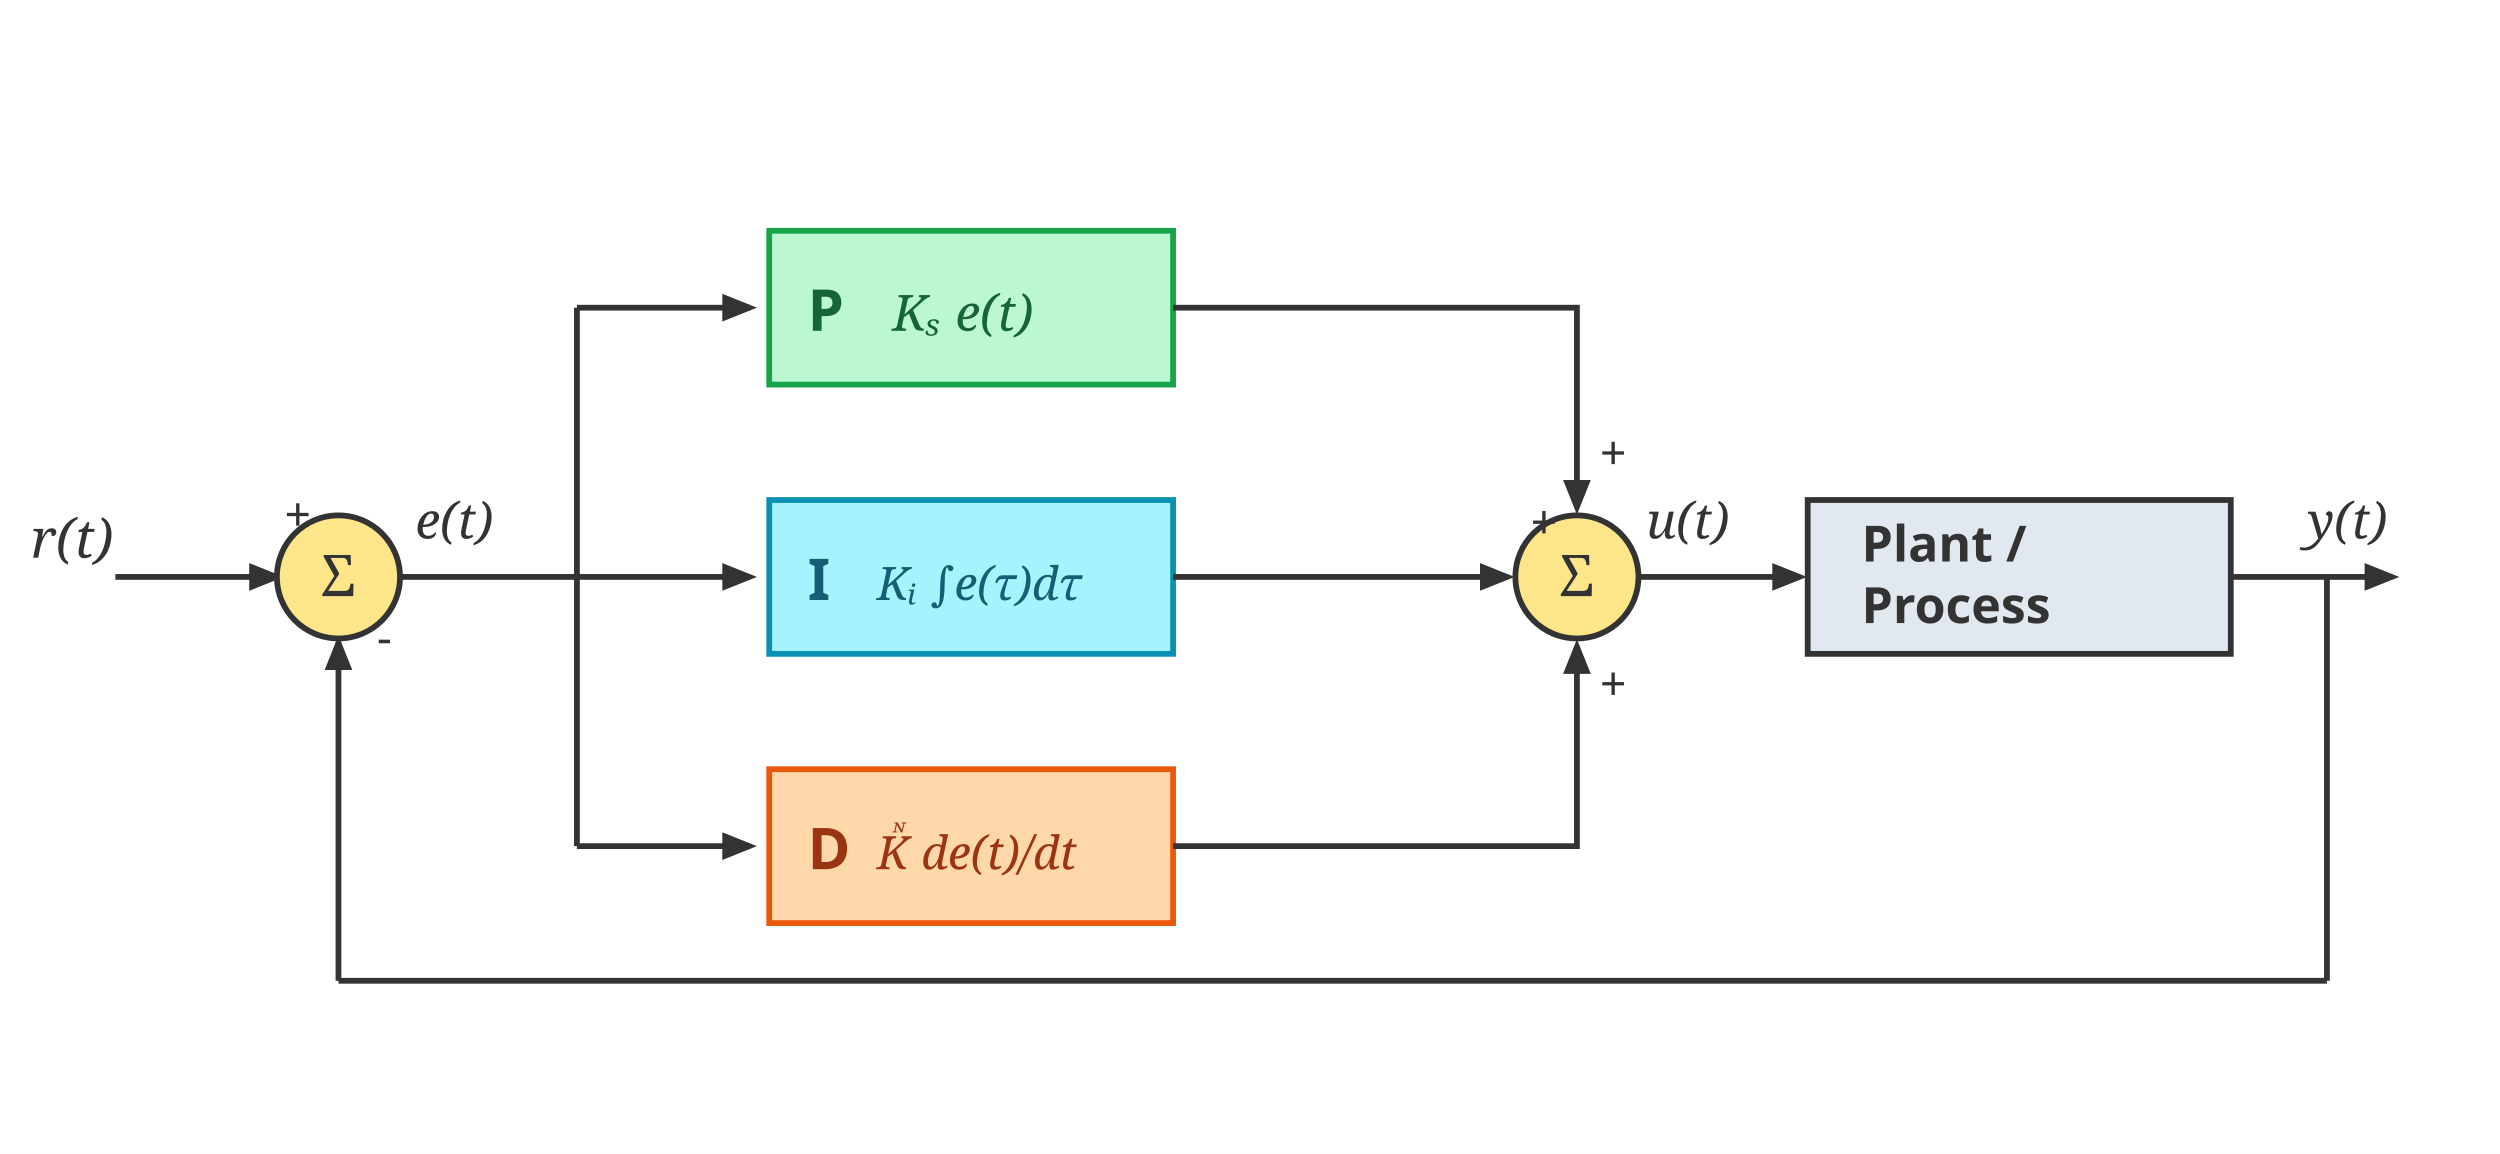
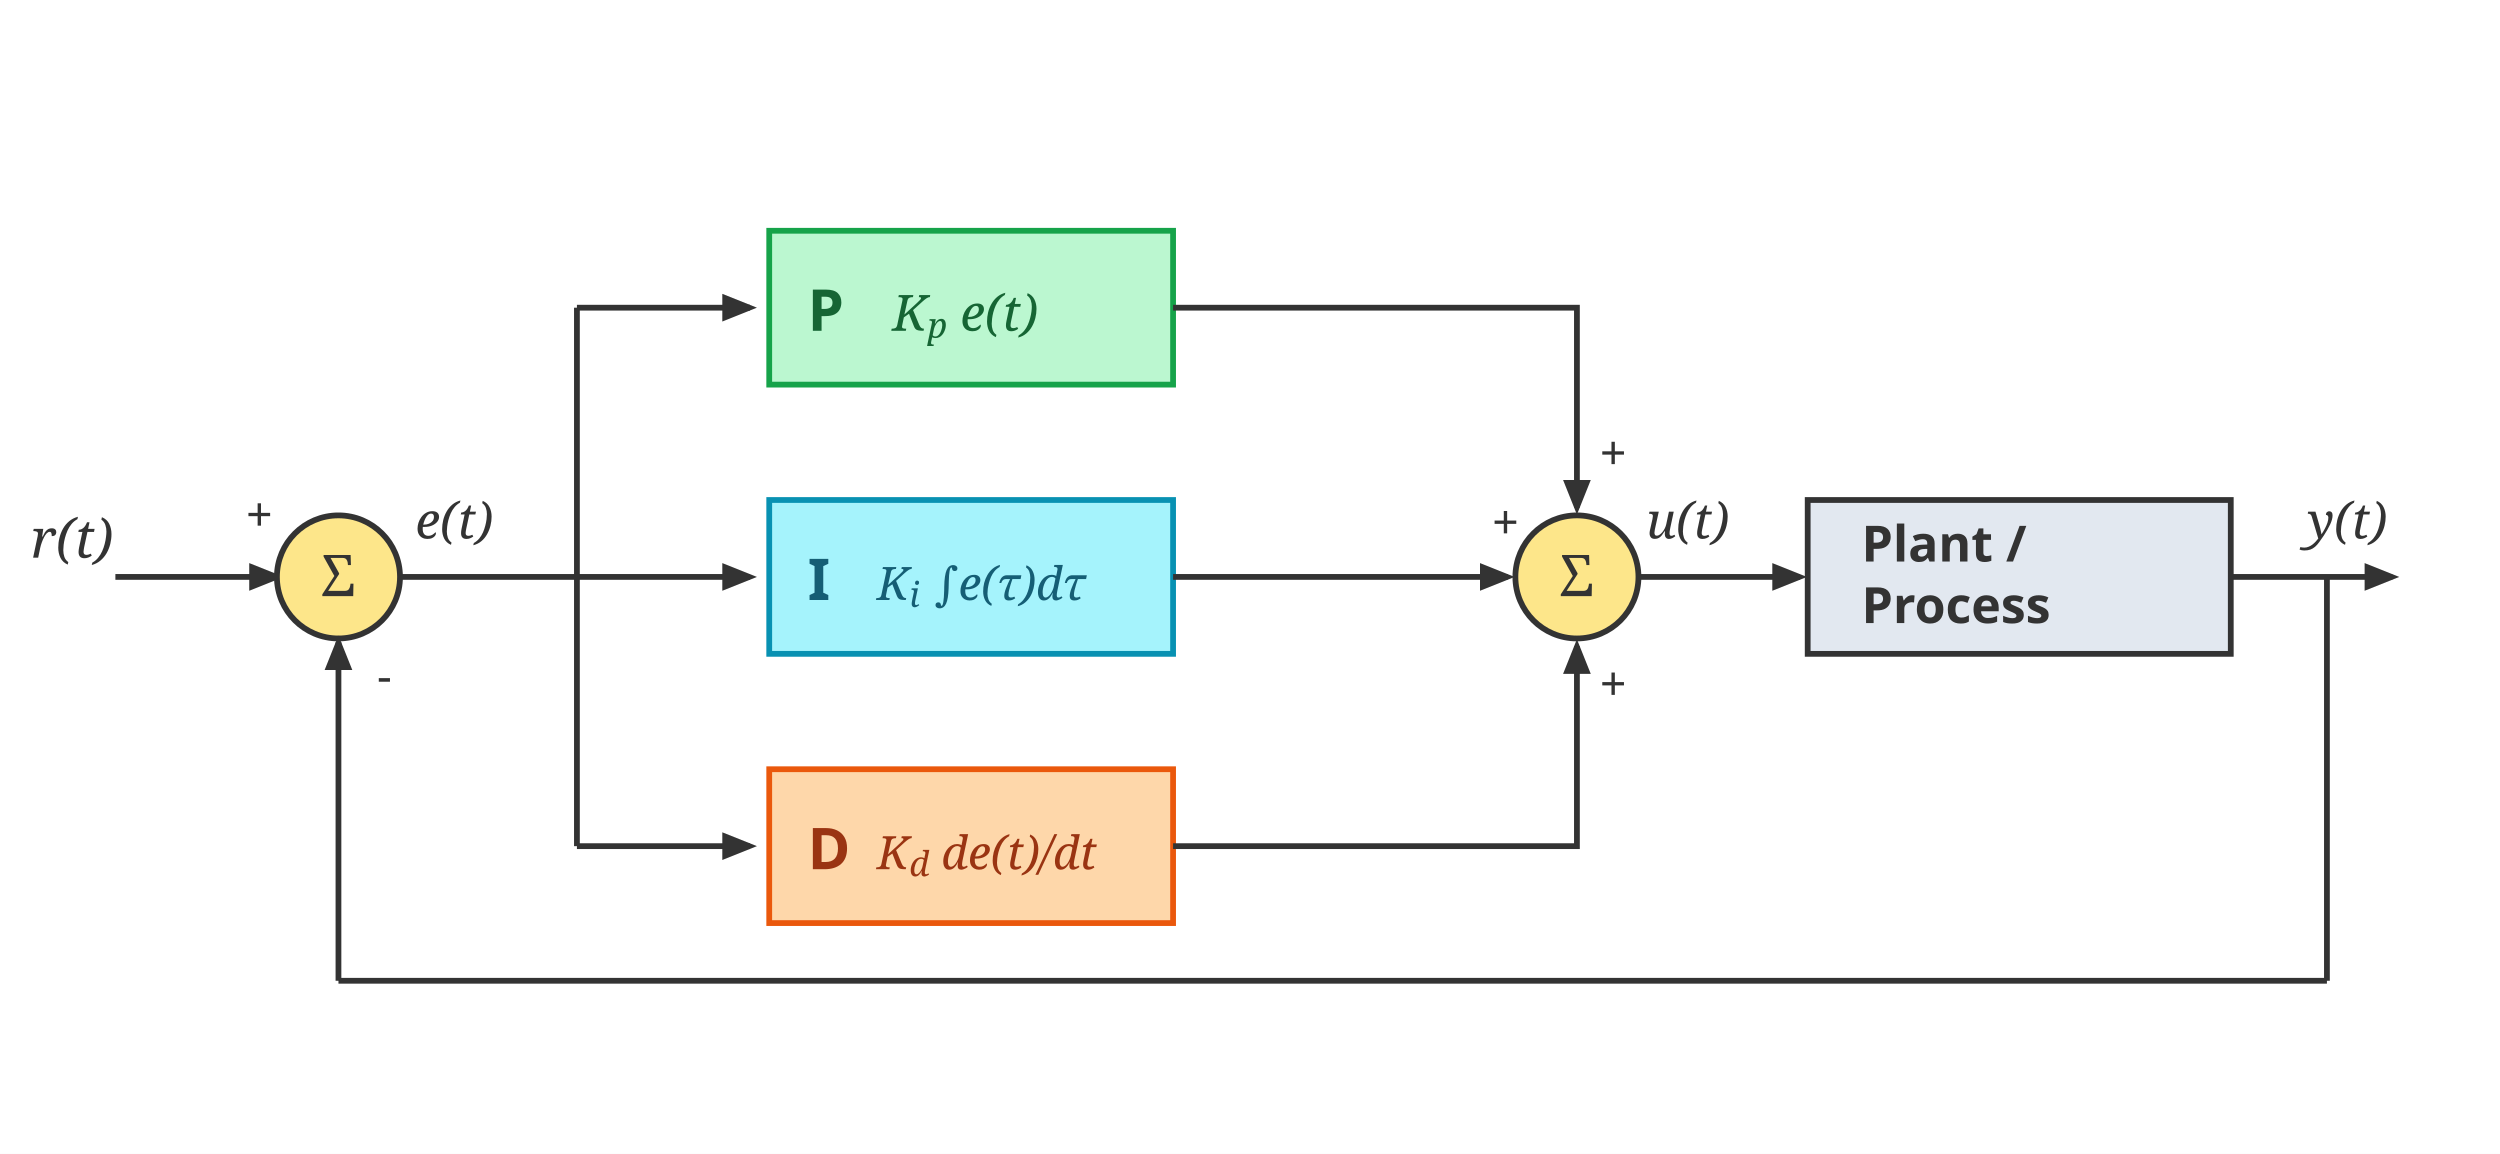
<svg xmlns="http://www.w3.org/2000/svg" viewBox="0 0 650 300" width="650" height="300">
  <defs>
    <marker id="pidArrow" viewBox="0 0 10 10" refX="8" refY="5" markerWidth="6" markerHeight="6" orient="auto-start-reverse">
      <path d="M 0 1 L 10 5 L 0 9 z" fill="#333" />
    </marker>
  </defs>
  <rect width="100%" height="100%" fill="#ffffff" />
  <text x="8" y="145" font-family="serif" font-style="italic" font-size="14" fill="#333">r(t)</text>
  <line x1="30" y1="150" x2="72" y2="150" stroke="#333" stroke-width="1.5" marker-end="url(#pidArrow)" />
  <circle cx="88" cy="150" r="16" fill="#fde68a" stroke="#333" stroke-width="1.5" />
  <text x="88" y="155" font-family="serif" font-size="15" text-anchor="middle" fill="#333">Σ</text>
-   <text x="74" y="138" font-family="sans-serif" font-size="12" fill="#333">+</text>
-   <text x="98" y="170" font-family="sans-serif" font-size="12" fill="#333">-</text>
+   <text x="64" y="138" font-family="sans-serif" font-size="12" fill="#333">+</text>
+   <text x="98" y="180" font-family="sans-serif" font-size="12" fill="#333">-</text>
  <line x1="104" y1="150" x2="150" y2="150" stroke="#333" stroke-width="1.5" />
  <text x="108" y="140" font-family="serif" font-style="italic" font-size="13" fill="#333">e(t)</text>
  <line x1="150" y1="150" x2="150" y2="80" stroke="#333" stroke-width="1.5" />
  <line x1="150" y1="150" x2="150" y2="220" stroke="#333" stroke-width="1.5" />
  <line x1="150" y1="80" x2="195" y2="80" stroke="#333" stroke-width="1.5" marker-end="url(#pidArrow)" />
  <line x1="150" y1="150" x2="195" y2="150" stroke="#333" stroke-width="1.5" marker-end="url(#pidArrow)" />
  <line x1="150" y1="220" x2="195" y2="220" stroke="#333" stroke-width="1.5" marker-end="url(#pidArrow)" />
  <rect x="200" y="60" width="105" height="40" fill="#bbf7d0" stroke="#16a34a" stroke-width="1.5" />
  <text x="210" y="86" font-family="sans-serif" font-size="15" font-weight="bold" fill="#166534">P</text>
-   <text x="232" y="86" font-family="serif" font-style="italic" font-size="13" fill="#166534">Kₛ e(t)</text>
+   <text x="232" y="86" font-family="serif" font-style="italic" font-size="13" fill="#166534">K<tspan baseline-shift="sub" font-size="9">p</tspan> e(t)</text>
  <rect x="200" y="130" width="105" height="40" fill="#a5f3fc" stroke="#0891b2" stroke-width="1.5" />
  <text x="210" y="156" font-family="sans-serif" font-size="15" font-weight="bold" fill="#155e75">I</text>
-   <text x="228" y="156" font-family="serif" font-style="italic" font-size="12" fill="#155e75">Kᵢ ∫e(τ)dτ</text>
+   <text x="228" y="156" font-family="serif" font-style="italic" font-size="12" fill="#155e75">K<tspan baseline-shift="sub" font-size="9">i</tspan> ∫e(τ)dτ</text>
  <rect x="200" y="200" width="105" height="40" fill="#fed7aa" stroke="#ea580c" stroke-width="1.5" />
  <text x="210" y="226" font-family="sans-serif" font-size="15" font-weight="bold" fill="#9a3412">D</text>
-   <text x="228" y="226" font-family="serif" font-style="italic" font-size="12" fill="#9a3412">Kᷡ de(t)/dt</text>
+   <text x="228" y="226" font-family="serif" font-style="italic" font-size="12" fill="#9a3412">K<tspan baseline-shift="sub" font-size="9">d</tspan> de(t)/dt</text>
  <path d="M 305 80 L 410 80 L 410 132" fill="none" stroke="#333" stroke-width="1.5" marker-end="url(#pidArrow)" />
  <line x1="305" y1="150" x2="392" y2="150" stroke="#333" stroke-width="1.5" marker-end="url(#pidArrow)" />
  <path d="M 305 220 L 410 220 L 410 168" fill="none" stroke="#333" stroke-width="1.5" marker-end="url(#pidArrow)" />
  <circle cx="410" cy="150" r="16" fill="#fde68a" stroke="#333" stroke-width="1.5" />
  <text x="410" y="155" font-family="serif" font-size="15" text-anchor="middle" fill="#333">Σ</text>
  <text x="416" y="122" font-family="sans-serif" font-size="12" fill="#333">+</text>
-   <text x="398" y="140" font-family="sans-serif" font-size="12" fill="#333">+</text>
+   <text x="388" y="140" font-family="sans-serif" font-size="12" fill="#333">+</text>
  <text x="416" y="182" font-family="sans-serif" font-size="12" fill="#333">+</text>
  <line x1="426" y1="150" x2="468" y2="150" stroke="#333" stroke-width="1.5" marker-end="url(#pidArrow)" />
  <text x="428" y="140" font-family="serif" font-style="italic" font-size="13" fill="#333">u(t)</text>
  <rect x="470" y="130" width="110" height="40" fill="#e2e8f0" stroke="#333" stroke-width="1.5" />
  <text x="484" y="146" font-family="sans-serif" font-size="13" font-weight="bold" fill="#333">Plant /</text>
  <text x="484" y="162" font-family="sans-serif" font-size="13" font-weight="bold" fill="#333">Process</text>
  <line x1="580" y1="150" x2="622" y2="150" stroke="#333" stroke-width="1.5" marker-end="url(#pidArrow)" />
  <text x="600" y="140" font-family="serif" font-style="italic" font-size="13" fill="#333">y(t)</text>
  <line x1="605" y1="150" x2="605" y2="255" stroke="#333" stroke-width="1.5" />
  <line x1="605" y1="255" x2="88" y2="255" stroke="#333" stroke-width="1.5" />
  <line x1="88" y1="255" x2="88" y2="167" stroke="#333" stroke-width="1.5" marker-end="url(#pidArrow)" />
</svg>
